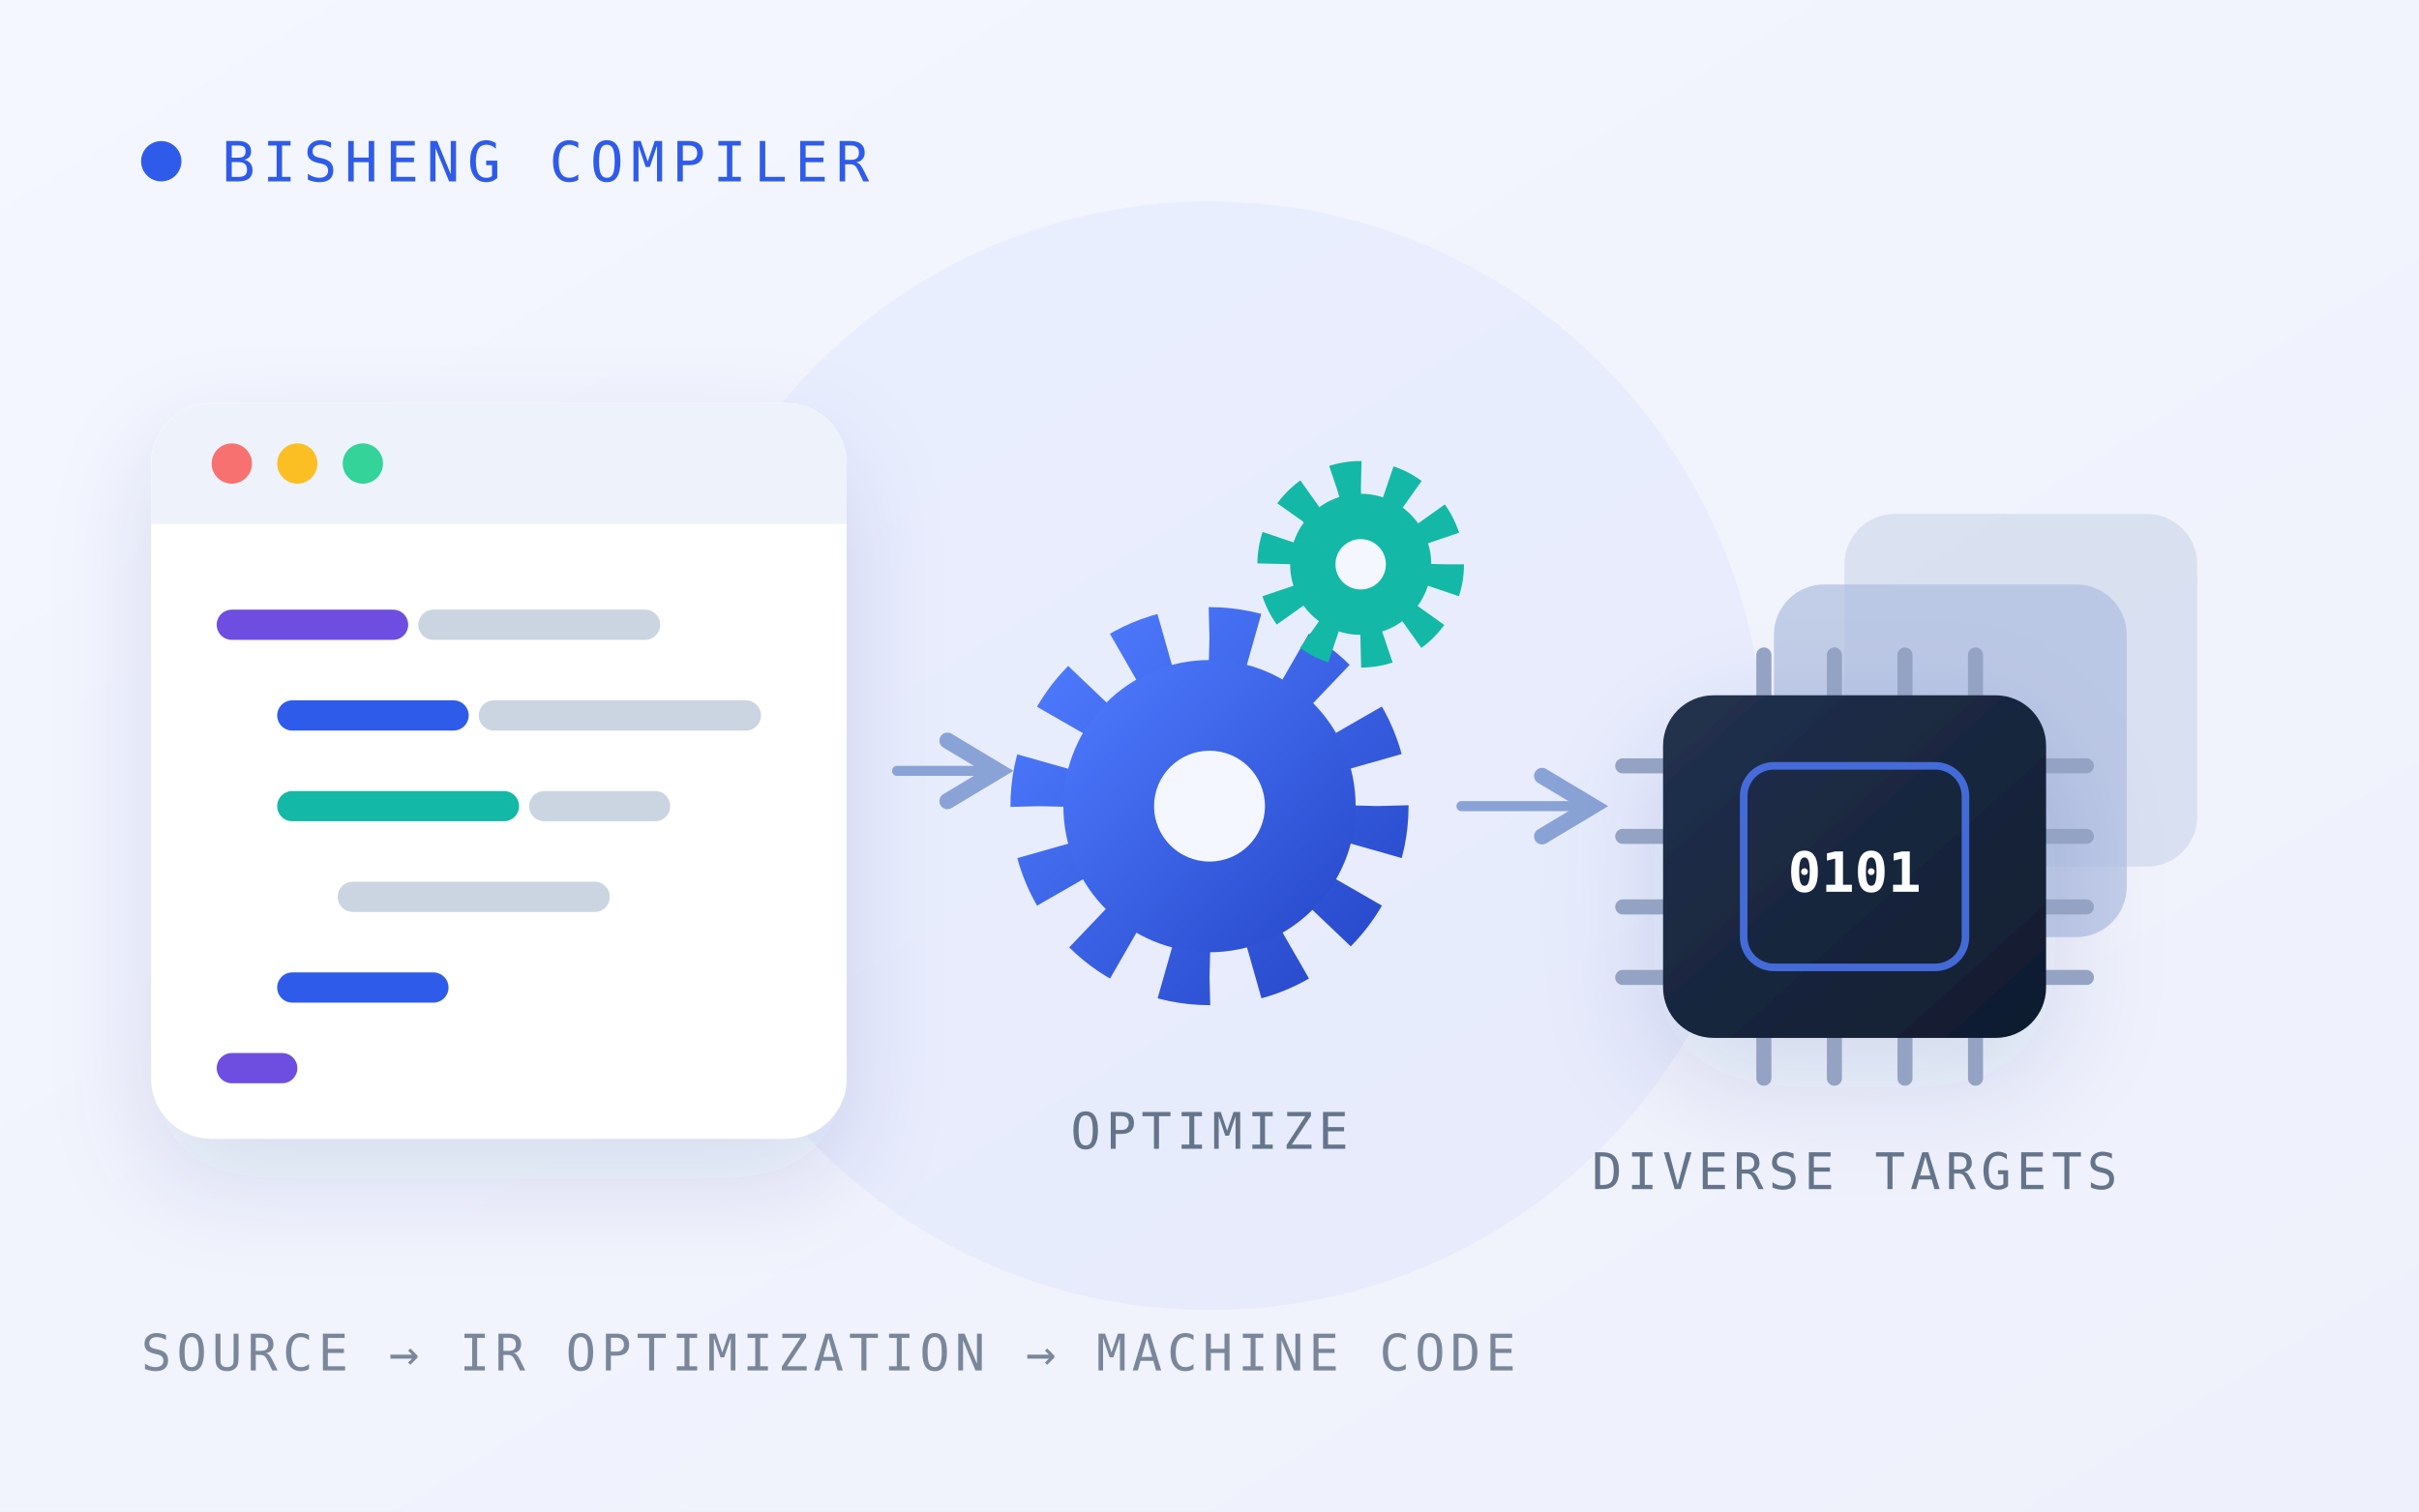
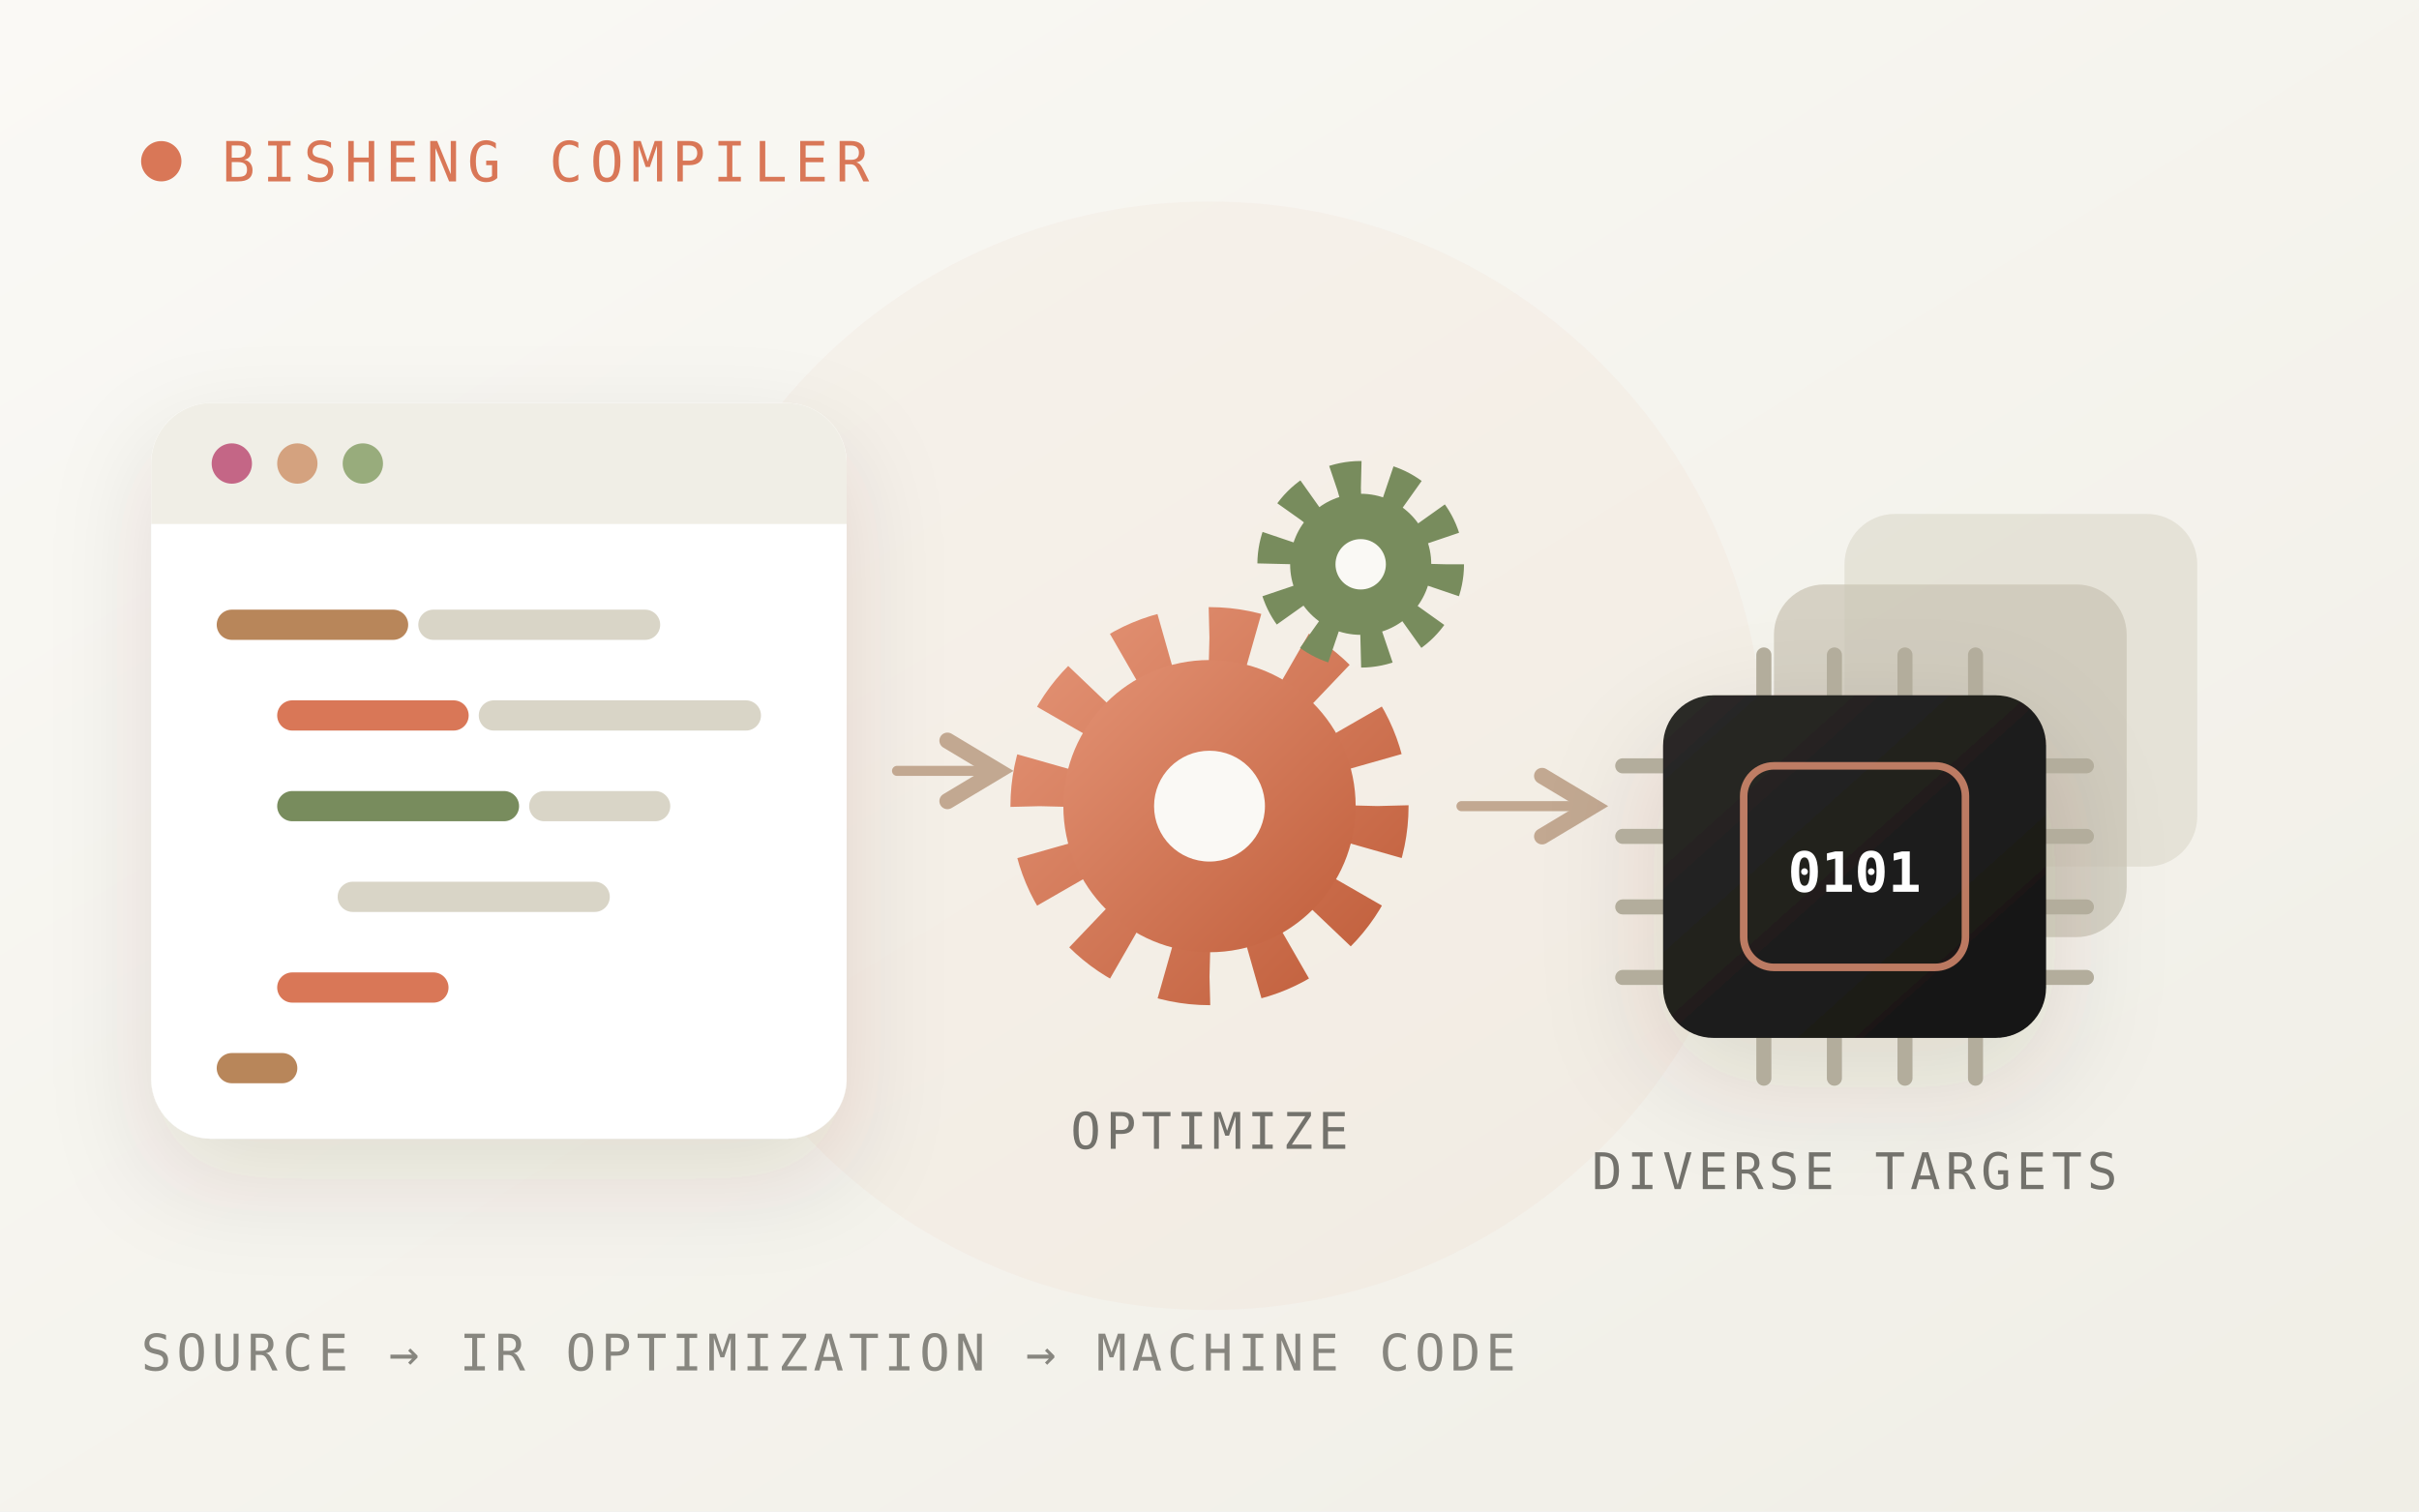
<svg xmlns="http://www.w3.org/2000/svg" viewBox="0 0 480 300" role="img" aria-label="Source code optimized by a compiler into machine code for multiple processor targets">
  <defs>
    <linearGradient id="bg" x1="0" y1="0" x2="1" y2="1">
-       <stop offset="0" stop-color="#f4f7ff" />
-       <stop offset="1" stop-color="#eef0fb" />
+       <stop offset="0" stop-color="#FAF9F5" />
+       <stop offset="1" stop-color="#F0EEE6" />
    </linearGradient>
    <linearGradient id="blue" x1="0" y1="0" x2="1" y2="1">
-       <stop offset="0" stop-color="#4f7cff" />
-       <stop offset="1" stop-color="#2647c9" />
+       <stop offset="0" stop-color="#E39274" />
+       <stop offset="1" stop-color="#C15F3C" />
    </linearGradient>
    <linearGradient id="chip" x1="0" y1="0" x2="1" y2="1">
-       <stop offset="0" stop-color="#22324f" />
-       <stop offset="1" stop-color="#0f1b2d" />
+       <stop offset="0" stop-color="#2B2A27" />
+       <stop offset="1" stop-color="#141413" />
    </linearGradient>
    <filter id="shadow" x="-20%" y="-20%" width="140%" height="160%">
-       <feDropShadow dx="0" dy="8" stdDeviation="10" flood-color="#1e3a8a" flood-opacity=".12" />
+       <feDropShadow dx="0" dy="8" stdDeviation="10" flood-color="#4A2E1E" flood-opacity=".12" />
    </filter>
    <marker id="arrow" markerWidth="8" markerHeight="8" refX="6" refY="4" orient="auto">
-       <path d="M1 1L6 4L1 7" fill="none" stroke="#8aa3d6" stroke-width="1.6" stroke-linecap="round" />
+       <path d="M1 1L6 4L1 7" fill="none" stroke="#C2A891" stroke-width="1.6" stroke-linecap="round" />
    </marker>
  </defs>
  <rect width="480" height="300" fill="url(#bg)" />
-   <circle cx="240" cy="150" r="110" fill="#4f7cff" opacity=".06" />
+   <circle cx="240" cy="150" r="110" fill="#E39274" opacity=".06" />
  <g font-family="'JetBrains Mono',Menlo,monospace">
-     <circle cx="32" cy="32" r="4" fill="#2f5bea" />
-     <text x="44" y="36" font-size="11" letter-spacing="1.5" fill="#2f5bea">BISHENG COMPILER</text>
+     <circle cx="32" cy="32" r="4" fill="#D97757" />
+     <text x="44" y="36" font-size="11" letter-spacing="1.5" fill="#D97757">BISHENG COMPILER</text>
  </g>
  <g filter="url(#shadow)">
    <rect x="30" y="80" width="138" height="146" rx="12" fill="#fff" />
  </g>
-   <path d="M30 92A12 12 0 0 1 42 80H156A12 12 0 0 1 168 92V104H30Z" fill="#eef2fb" />
-   <circle cx="46" cy="92" r="4" fill="#f87171" />
-   <circle cx="59" cy="92" r="4" fill="#fbbf24" />
-   <circle cx="72" cy="92" r="4" fill="#34d399" />
+   <path d="M30 92A12 12 0 0 1 42 80H156A12 12 0 0 1 168 92V104H30Z" fill="#F0EEE6" />
+   <circle cx="46" cy="92" r="4" fill="#C46686" />
+   <circle cx="59" cy="92" r="4" fill="#D4A27F" />
+   <circle cx="72" cy="92" r="4" fill="#98AC7C" />
  <g stroke-linecap="round" stroke-width="6">
-     <path d="M46 124H78" stroke="#6d4ee0" />
-     <path d="M86 124H128" stroke="#cbd5e1" />
-     <path d="M58 142H90" stroke="#2f5bea" />
-     <path d="M98 142H148" stroke="#cbd5e1" />
-     <path d="M58 160H100" stroke="#14b8a6" />
-     <path d="M108 160H130" stroke="#cbd5e1" />
-     <path d="M70 178H118" stroke="#cbd5e1" />
-     <path d="M58 196H86" stroke="#2f5bea" />
-     <path d="M46 212H56" stroke="#6d4ee0" />
+     <path d="M46 124H78" stroke="#B8865A" />
+     <path d="M86 124H128" stroke="#D9D5C7" />
+     <path d="M58 142H90" stroke="#D97757" />
+     <path d="M98 142H148" stroke="#D9D5C7" />
+     <path d="M58 160H100" stroke="#788C5D" />
+     <path d="M108 160H130" stroke="#D9D5C7" />
+     <path d="M70 178H118" stroke="#D9D5C7" />
+     <path d="M58 196H86" stroke="#D97757" />
+     <path d="M46 212H56" stroke="#B8865A" />
  </g>
-   <path d="M178 153H198" stroke="#8aa3d6" stroke-width="2" stroke-linecap="round" marker-end="url(#arrow)" />
+   <path d="M178 153H198" stroke="#C2A891" stroke-width="2" stroke-linecap="round" marker-end="url(#arrow)" />
  <g transform="translate(240 160)">
    <g>
      <circle r="34" fill="none" stroke="url(#blue)" stroke-width="11" stroke-dasharray="8.9 8.9" />
      <circle r="29" fill="url(#blue)" />
-       <circle r="11" fill="#f4f7ff" />
+       <circle r="11" fill="#FAF9F5" />
      <animateTransform attributeName="transform" type="rotate" from="0" to="360" dur="14s" repeatCount="indefinite" />
    </g>
  </g>
  <g transform="translate(270 112)">
    <g>
-       <circle r="17" fill="none" stroke="#14b8a6" stroke-width="7" stroke-dasharray="5.3 5.4" />
-       <circle r="14" fill="#14b8a6" />
-       <circle r="5" fill="#f4f7ff" />
+       <circle r="17" fill="none" stroke="#788C5D" stroke-width="7" stroke-dasharray="5.3 5.4" />
+       <circle r="14" fill="#788C5D" />
+       <circle r="5" fill="#FAF9F5" />
      <animateTransform attributeName="transform" type="rotate" from="360" to="0" dur="7s" repeatCount="indefinite" />
    </g>
  </g>
-   <text x="240" y="228" text-anchor="middle" font-family="'JetBrains Mono',Menlo,monospace" font-size="10" letter-spacing="1" fill="#64748b">OPTIMIZE</text>
-   <path d="M290 160H316" stroke="#8aa3d6" stroke-width="2" stroke-linecap="round" marker-end="url(#arrow)" />
-   <rect x="366" y="102" width="70" height="70" rx="10" fill="#c7d2e8" opacity=".55" />
-   <rect x="352" y="116" width="70" height="70" rx="10" fill="#aebde0" opacity=".7" />
+   <text x="240" y="228" text-anchor="middle" font-family="'JetBrains Mono',Menlo,monospace" font-size="10" letter-spacing="1" fill="#73726C">OPTIMIZE</text>
+   <path d="M290 160H316" stroke="#C2A891" stroke-width="2" stroke-linecap="round" marker-end="url(#arrow)" />
+   <rect x="366" y="102" width="70" height="70" rx="10" fill="#D9D5C7" opacity=".55" />
+   <rect x="352" y="116" width="70" height="70" rx="10" fill="#C9C3B3" opacity=".7" />
  <g filter="url(#shadow)">
-     <g stroke="#94a3c4" stroke-width="3" stroke-linecap="round">
+     <g stroke="#B3AD9C" stroke-width="3" stroke-linecap="round">
      <path d="M350 138V130M364 138V130M378 138V130M392 138V130M350 214V206M364 214V206M378 214V206M392 214V206M330 152H322M330 166H322M330 180H322M330 194H322M406 152H414M406 166H414M406 180H414M406 194H414" />
    </g>
    <rect x="330" y="138" width="76" height="68" rx="10" fill="url(#chip)" />
  </g>
-   <rect x="346" y="152" width="44" height="40" rx="6" fill="none" stroke="#4f7cff" stroke-width="1.5" opacity=".8" />
+   <rect x="346" y="152" width="44" height="40" rx="6" fill="none" stroke="#E39274" stroke-width="1.5" opacity=".8" />
  <text x="368" y="177" text-anchor="middle" font-family="'JetBrains Mono',Menlo,monospace" font-size="11" font-weight="600" fill="#fff">0101</text>
-   <text x="368" y="236" text-anchor="middle" font-family="'JetBrains Mono',Menlo,monospace" font-size="10" letter-spacing="1" fill="#64748b">DIVERSE TARGETS</text>
-   <text x="28" y="272" font-family="'JetBrains Mono',Menlo,monospace" font-size="10" letter-spacing="1" fill="#7a879b">SOURCE → IR OPTIMIZATION → MACHINE CODE</text>
+   <text x="368" y="236" text-anchor="middle" font-family="'JetBrains Mono',Menlo,monospace" font-size="10" letter-spacing="1" fill="#73726C">DIVERSE TARGETS</text>
+   <text x="28" y="272" font-family="'JetBrains Mono',Menlo,monospace" font-size="10" letter-spacing="1" fill="#87867F">SOURCE → IR OPTIMIZATION → MACHINE CODE</text>
</svg>
